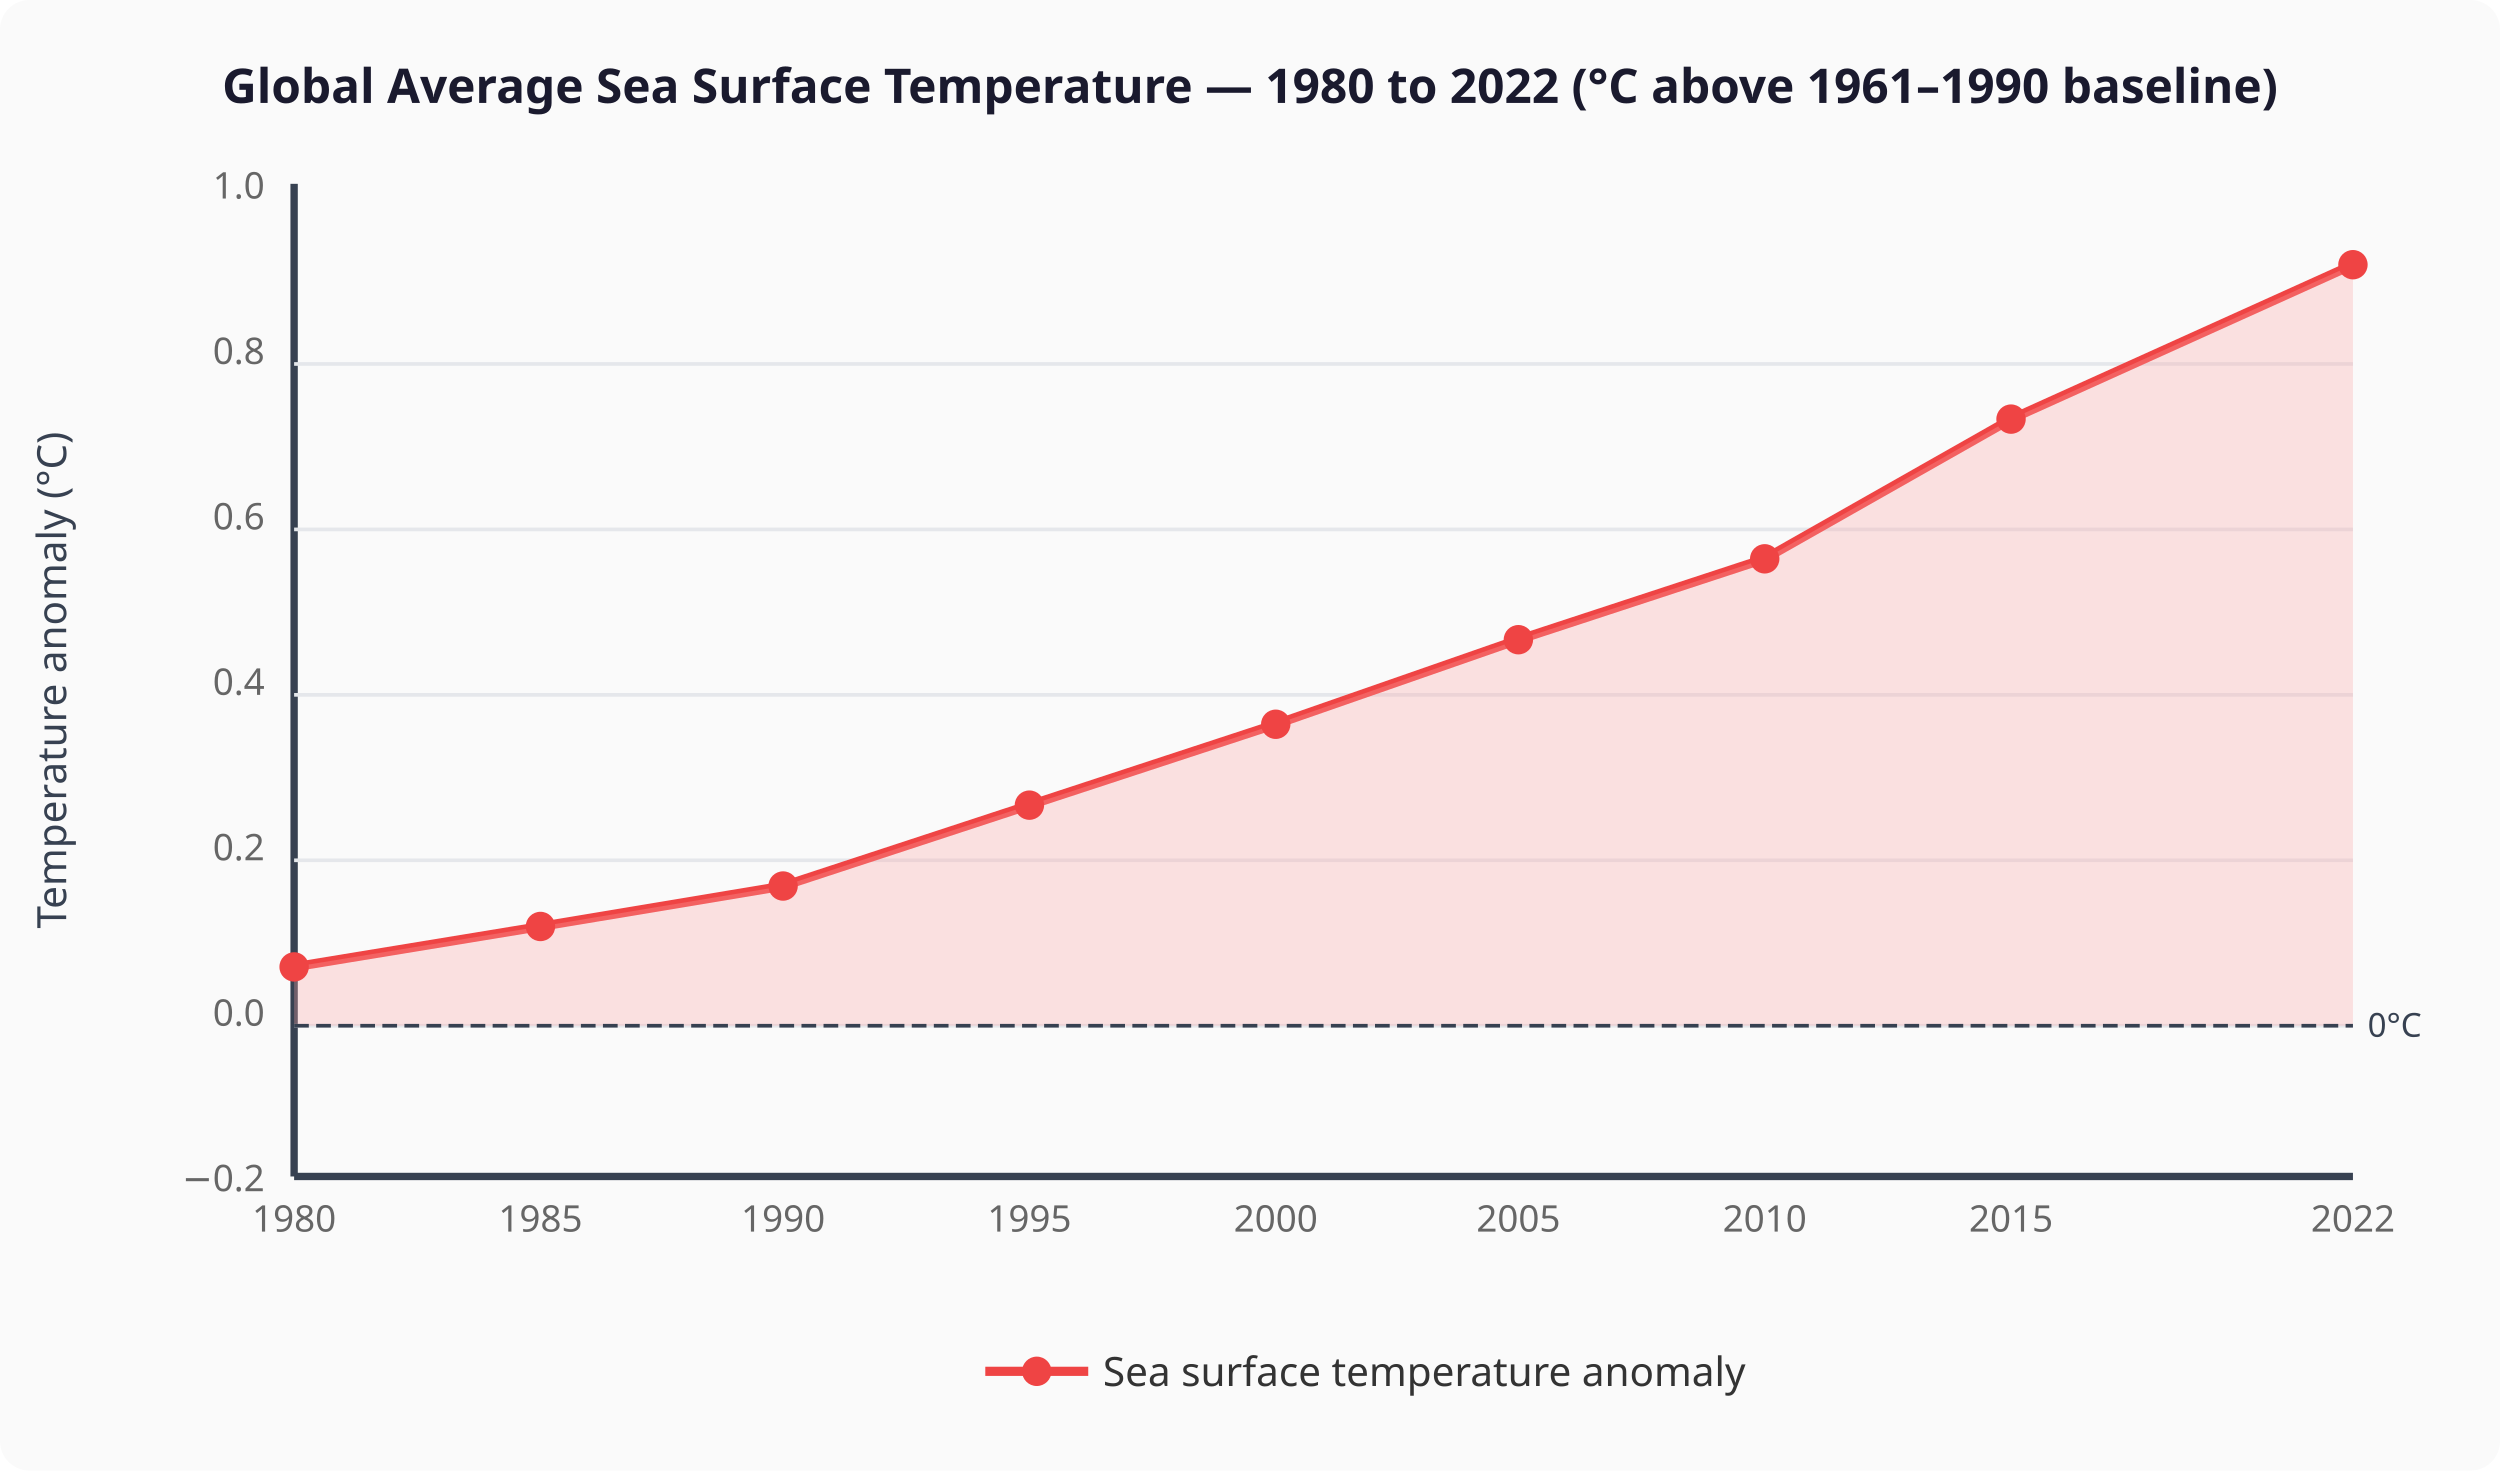
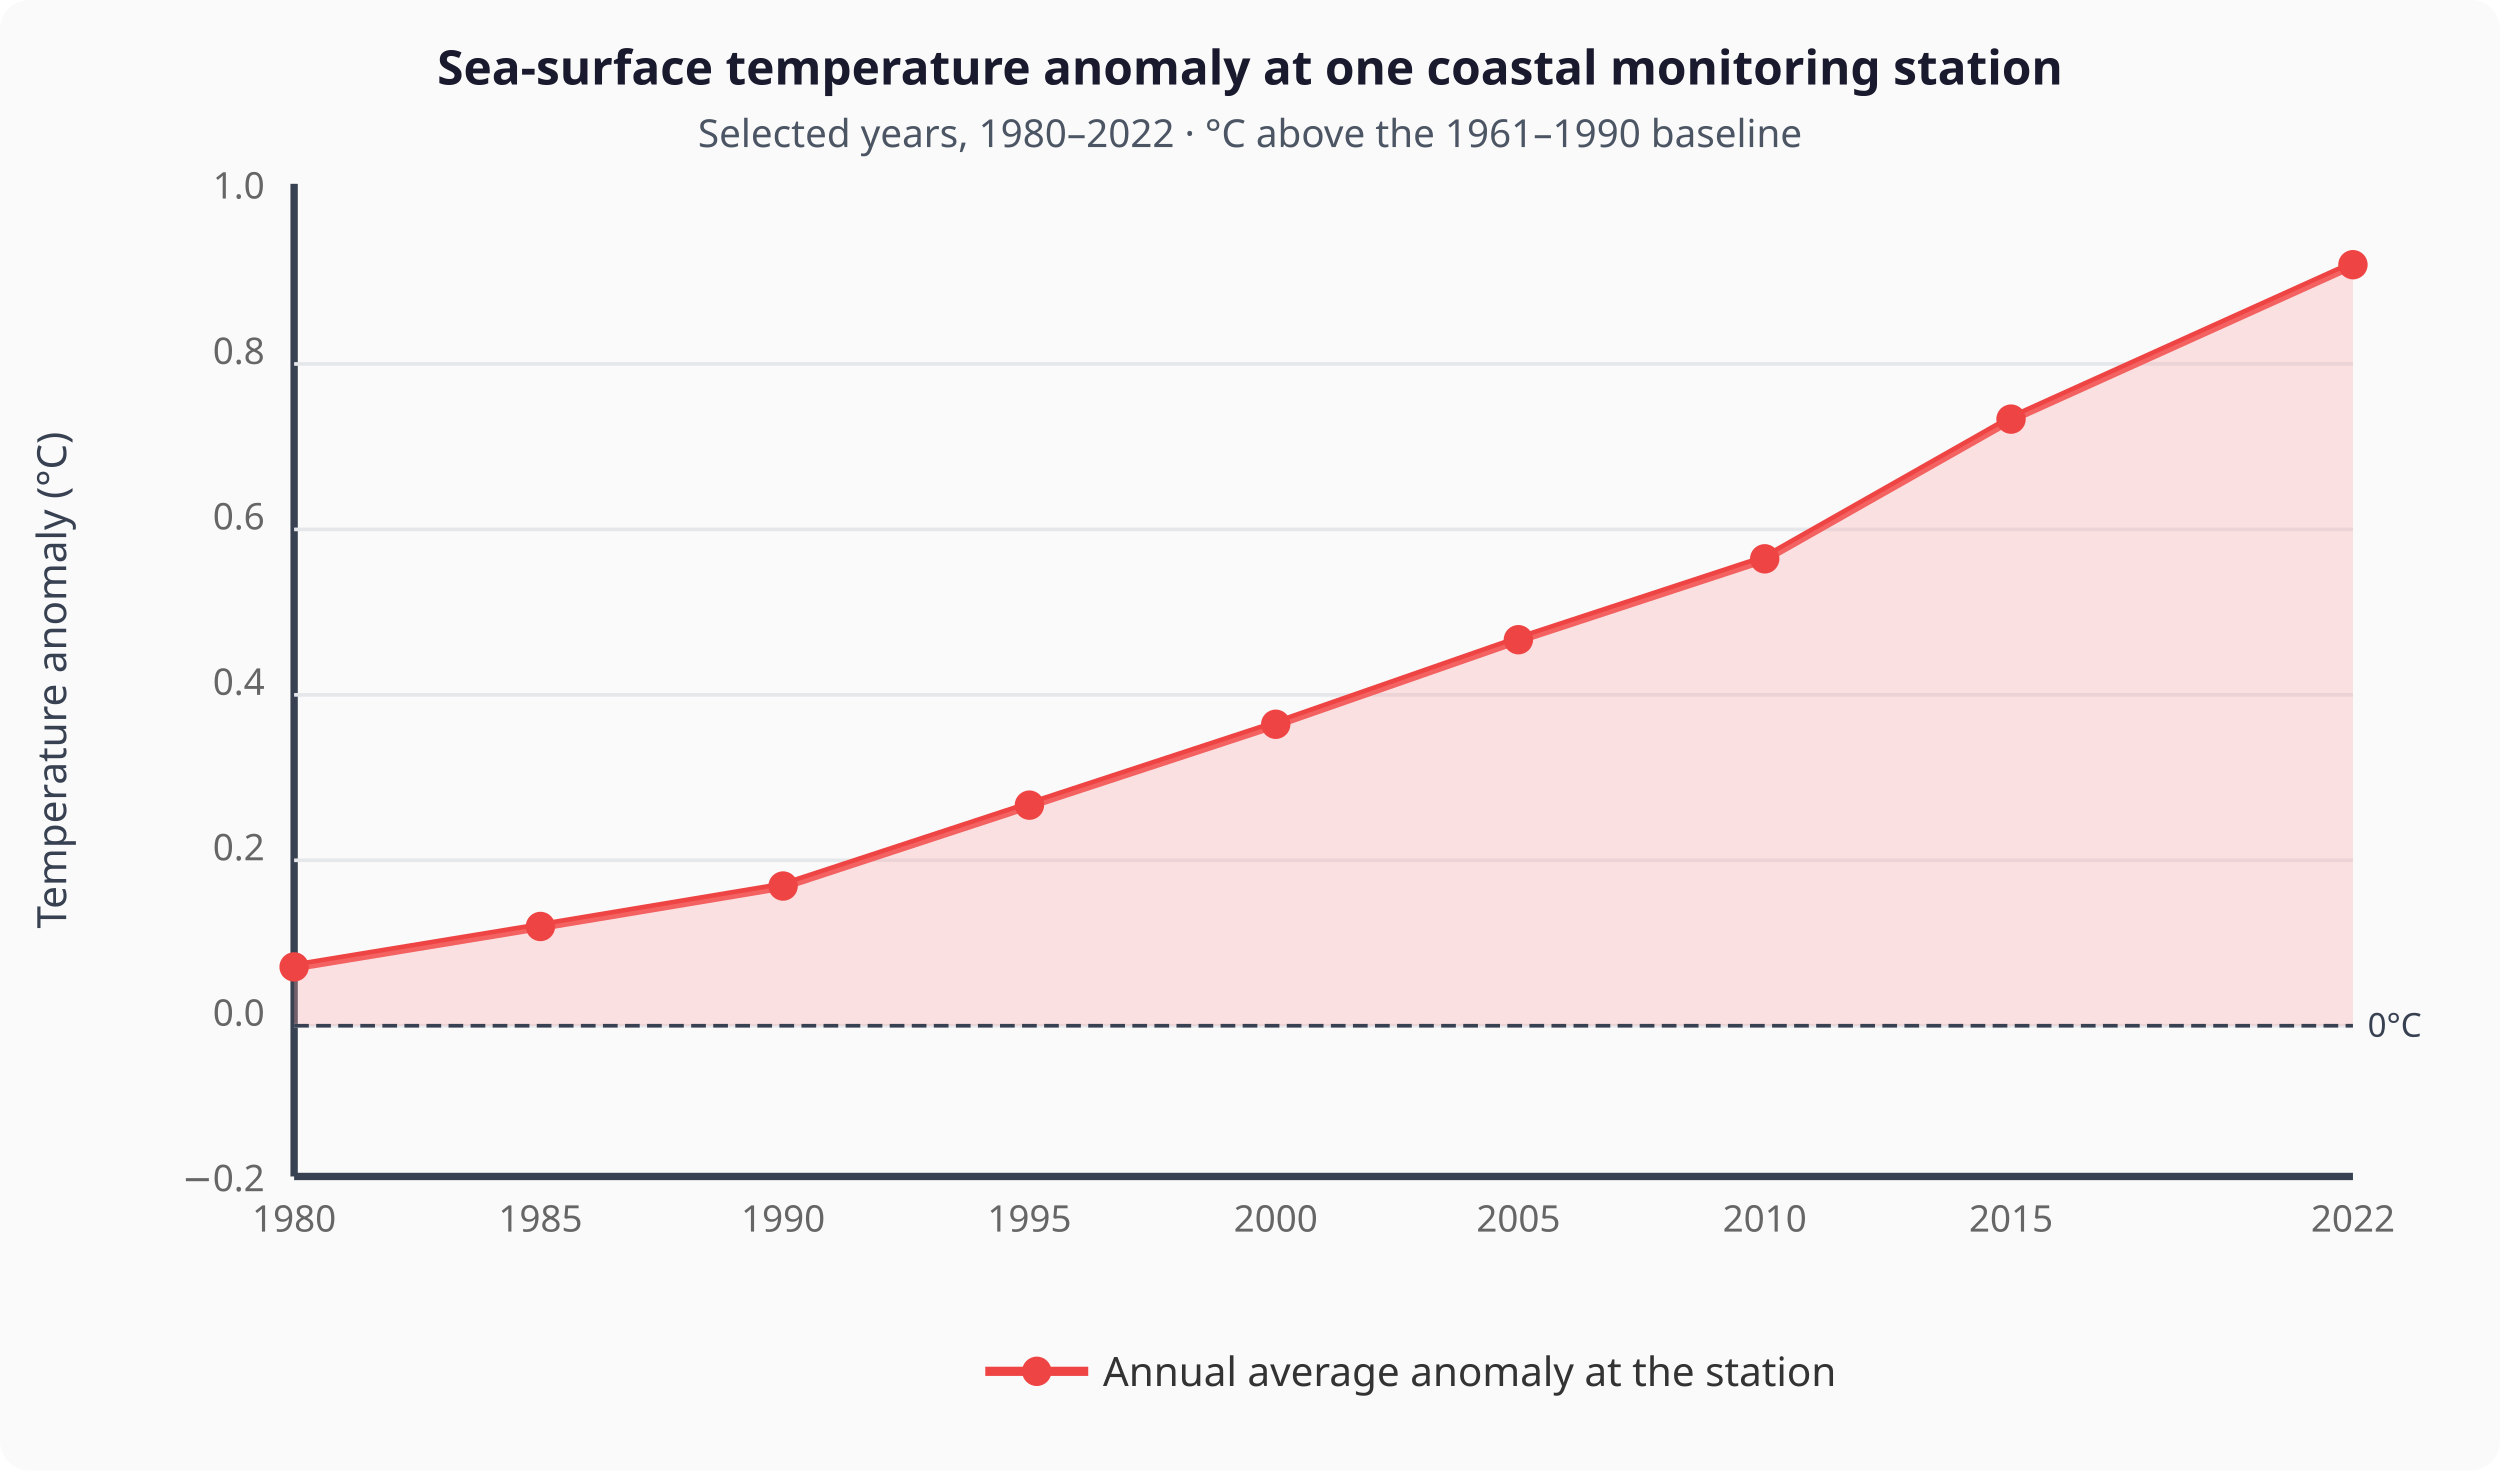
- <svg xmlns="http://www.w3.org/2000/svg" viewBox="0 0 680 400" font-family="system-ui,sans-serif">
+ <svg xmlns="http://www.w3.org/2000/svg" viewBox="0 0 680 400" font-family="system-ui,sans-serif" role="img" aria-labelledby="set12-title set12-desc">
  <rect width="680" height="400" fill="#fafafa" rx="8" />
-   <text x="340" y="28" text-anchor="middle" font-size="13" font-weight="700" fill="#1a1a2e">Global Average Sea Surface Temperature — 1980 to 2022 (°C above 1961–1990 baseline)</text>
+   <text x="340" y="23" text-anchor="middle" font-size="13" font-weight="700" fill="#1a1a2e">Sea-surface temperature anomaly at one coastal monitoring station</text>
+   <text x="340" y="40" text-anchor="middle" font-size="10.5" fill="#4b5563">Selected years, 1980–2022 · °C above the 1961–1990 baseline</text>
  <line x1="80" y1="50" x2="80" y2="320" stroke="#374151" stroke-width="2" />
  <line x1="80" y1="320" x2="640" y2="320" stroke="#374151" stroke-width="2" />
  <text x="72" y="324" text-anchor="end" font-size="10" fill="#666">−0.2</text>
  <text x="72" y="279" text-anchor="end" font-size="10" fill="#666">0.0</text>
  <text x="72" y="234" text-anchor="end" font-size="10" fill="#666">0.2</text>
  <text x="72" y="189" text-anchor="end" font-size="10" fill="#666">0.4</text>
  <text x="72" y="144" text-anchor="end" font-size="10" fill="#666">0.6</text>
  <text x="72" y="99" text-anchor="end" font-size="10" fill="#666">0.8</text>
  <text x="72" y="54" text-anchor="end" font-size="10" fill="#666">1.0</text>
  <line x1="80" y1="279" x2="640" y2="279" stroke="#e5e7eb" stroke-width="1" />
  <line x1="80" y1="234" x2="640" y2="234" stroke="#e5e7eb" stroke-width="1" />
  <line x1="80" y1="189" x2="640" y2="189" stroke="#e5e7eb" stroke-width="1" />
  <line x1="80" y1="144" x2="640" y2="144" stroke="#e5e7eb" stroke-width="1" />
  <line x1="80" y1="99" x2="640" y2="99" stroke="#e5e7eb" stroke-width="1" />
  <text x="80" y="335" text-anchor="middle" font-size="10" fill="#666">1980</text>
  <text x="147" y="335" text-anchor="middle" font-size="10" fill="#666">1985</text>
  <text x="213" y="335" text-anchor="middle" font-size="10" fill="#666">1990</text>
  <text x="280" y="335" text-anchor="middle" font-size="10" fill="#666">1995</text>
  <text x="347" y="335" text-anchor="middle" font-size="10" fill="#666">2000</text>
  <text x="413" y="335" text-anchor="middle" font-size="10" fill="#666">2005</text>
  <text x="480" y="335" text-anchor="middle" font-size="10" fill="#666">2010</text>
  <text x="547" y="335" text-anchor="middle" font-size="10" fill="#666">2015</text>
  <text x="640" y="335" text-anchor="middle" font-size="10" fill="#666">2022</text>
  <polyline points="80,263 147,252 213,241 280,219 347,197 413,174 480,152 547,114 640,72" fill="none" stroke="#ef4444" stroke-width="2.5" stroke-linejoin="round" />
  <polygon points="80,279 80,263 147,252 213,241 280,219 347,197 413,174 480,152 547,114 640,72 640,279" fill="#fca5a5" opacity="0.3" />
  <circle cx="80" cy="263" r="4" fill="#ef4444" />
  <circle cx="147" cy="252" r="4" fill="#ef4444" />
  <circle cx="213" cy="241" r="4" fill="#ef4444" />
  <circle cx="280" cy="219" r="4" fill="#ef4444" />
  <circle cx="347" cy="197" r="4" fill="#ef4444" />
  <circle cx="413" cy="174" r="4" fill="#ef4444" />
  <circle cx="480" cy="152" r="4" fill="#ef4444" />
  <circle cx="547" cy="114" r="4" fill="#ef4444" />
  <circle cx="640" cy="72" r="4" fill="#ef4444" />
  <line x1="80" y1="279" x2="640" y2="279" stroke="#374151" stroke-width="1" stroke-dasharray="4,2" />
  <text x="644" y="282" font-size="9" fill="#374151">0°C</text>
  <text transform="rotate(-90)" x="-185" y="18" text-anchor="middle" font-size="11" fill="#374151">Temperature anomaly (°C)</text>
  <line x1="268" y1="373" x2="296" y2="373" stroke="#ef4444" stroke-width="2.5" />
  <circle cx="282" cy="373" r="4" fill="#ef4444" />
-   <text x="300" y="377" font-size="11" fill="#333">Sea surface temperature anomaly</text>
+   <text x="300" y="377" font-size="11" fill="#333">Annual average anomaly at the station</text>
</svg>
